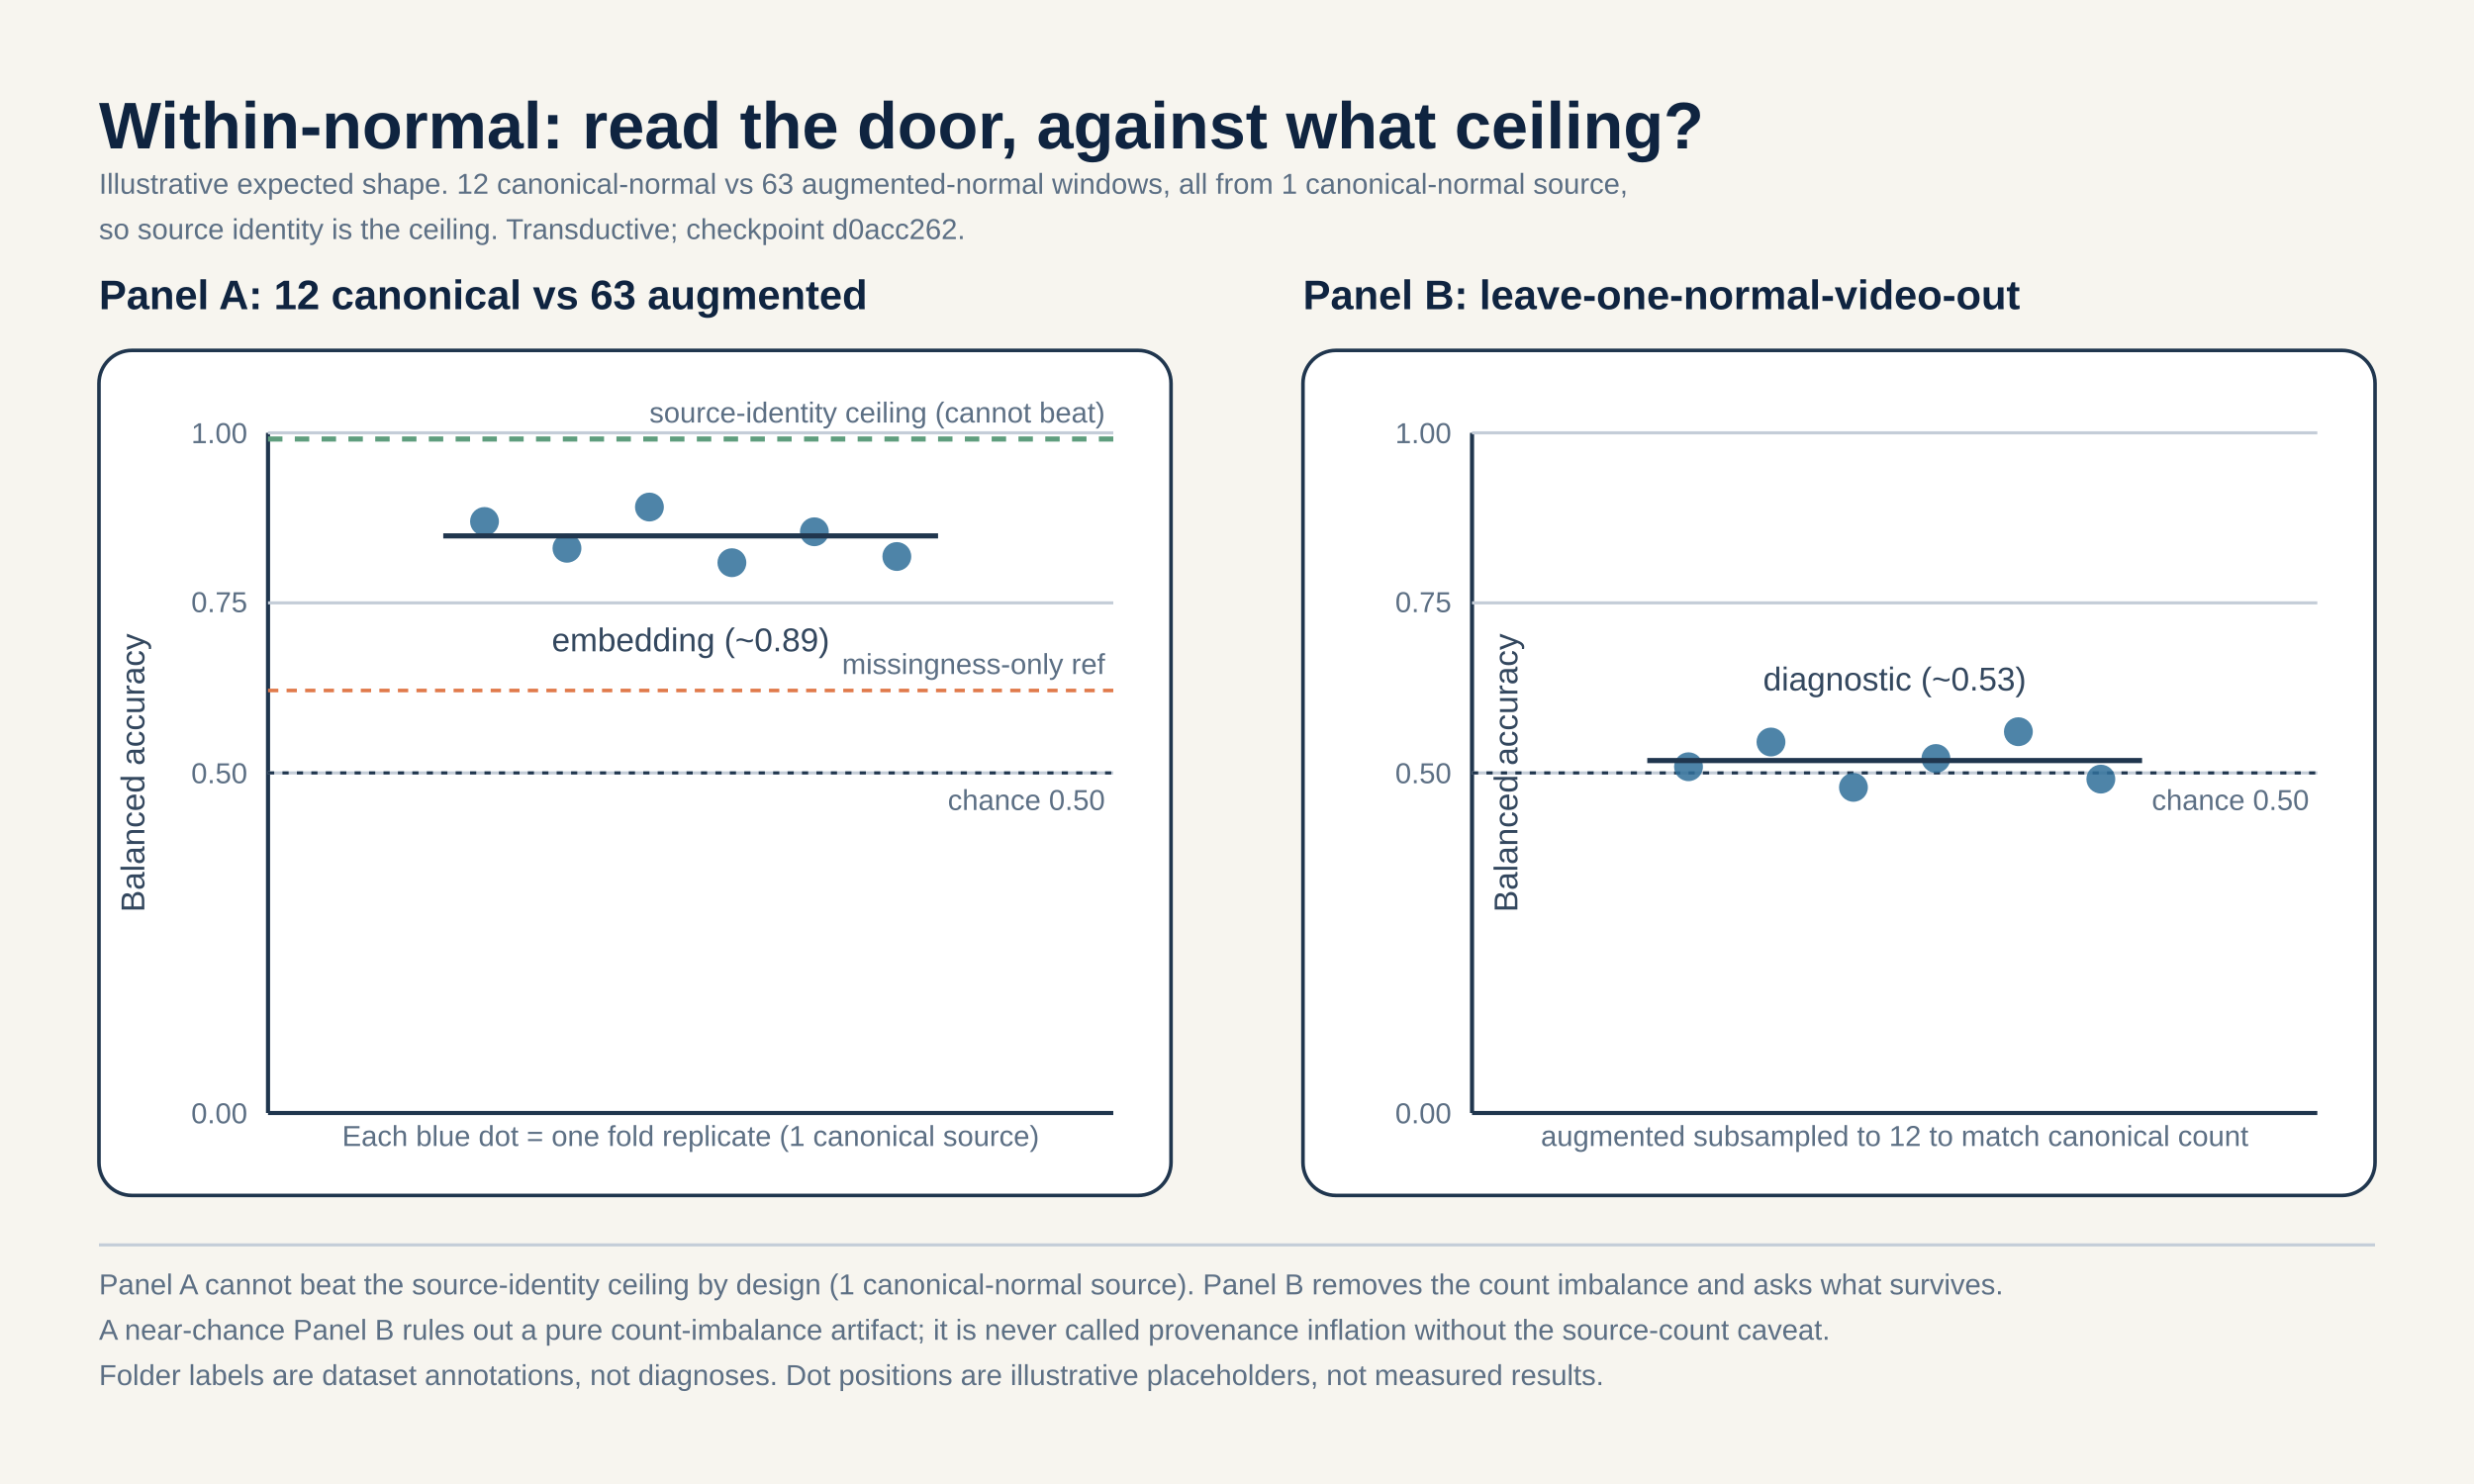
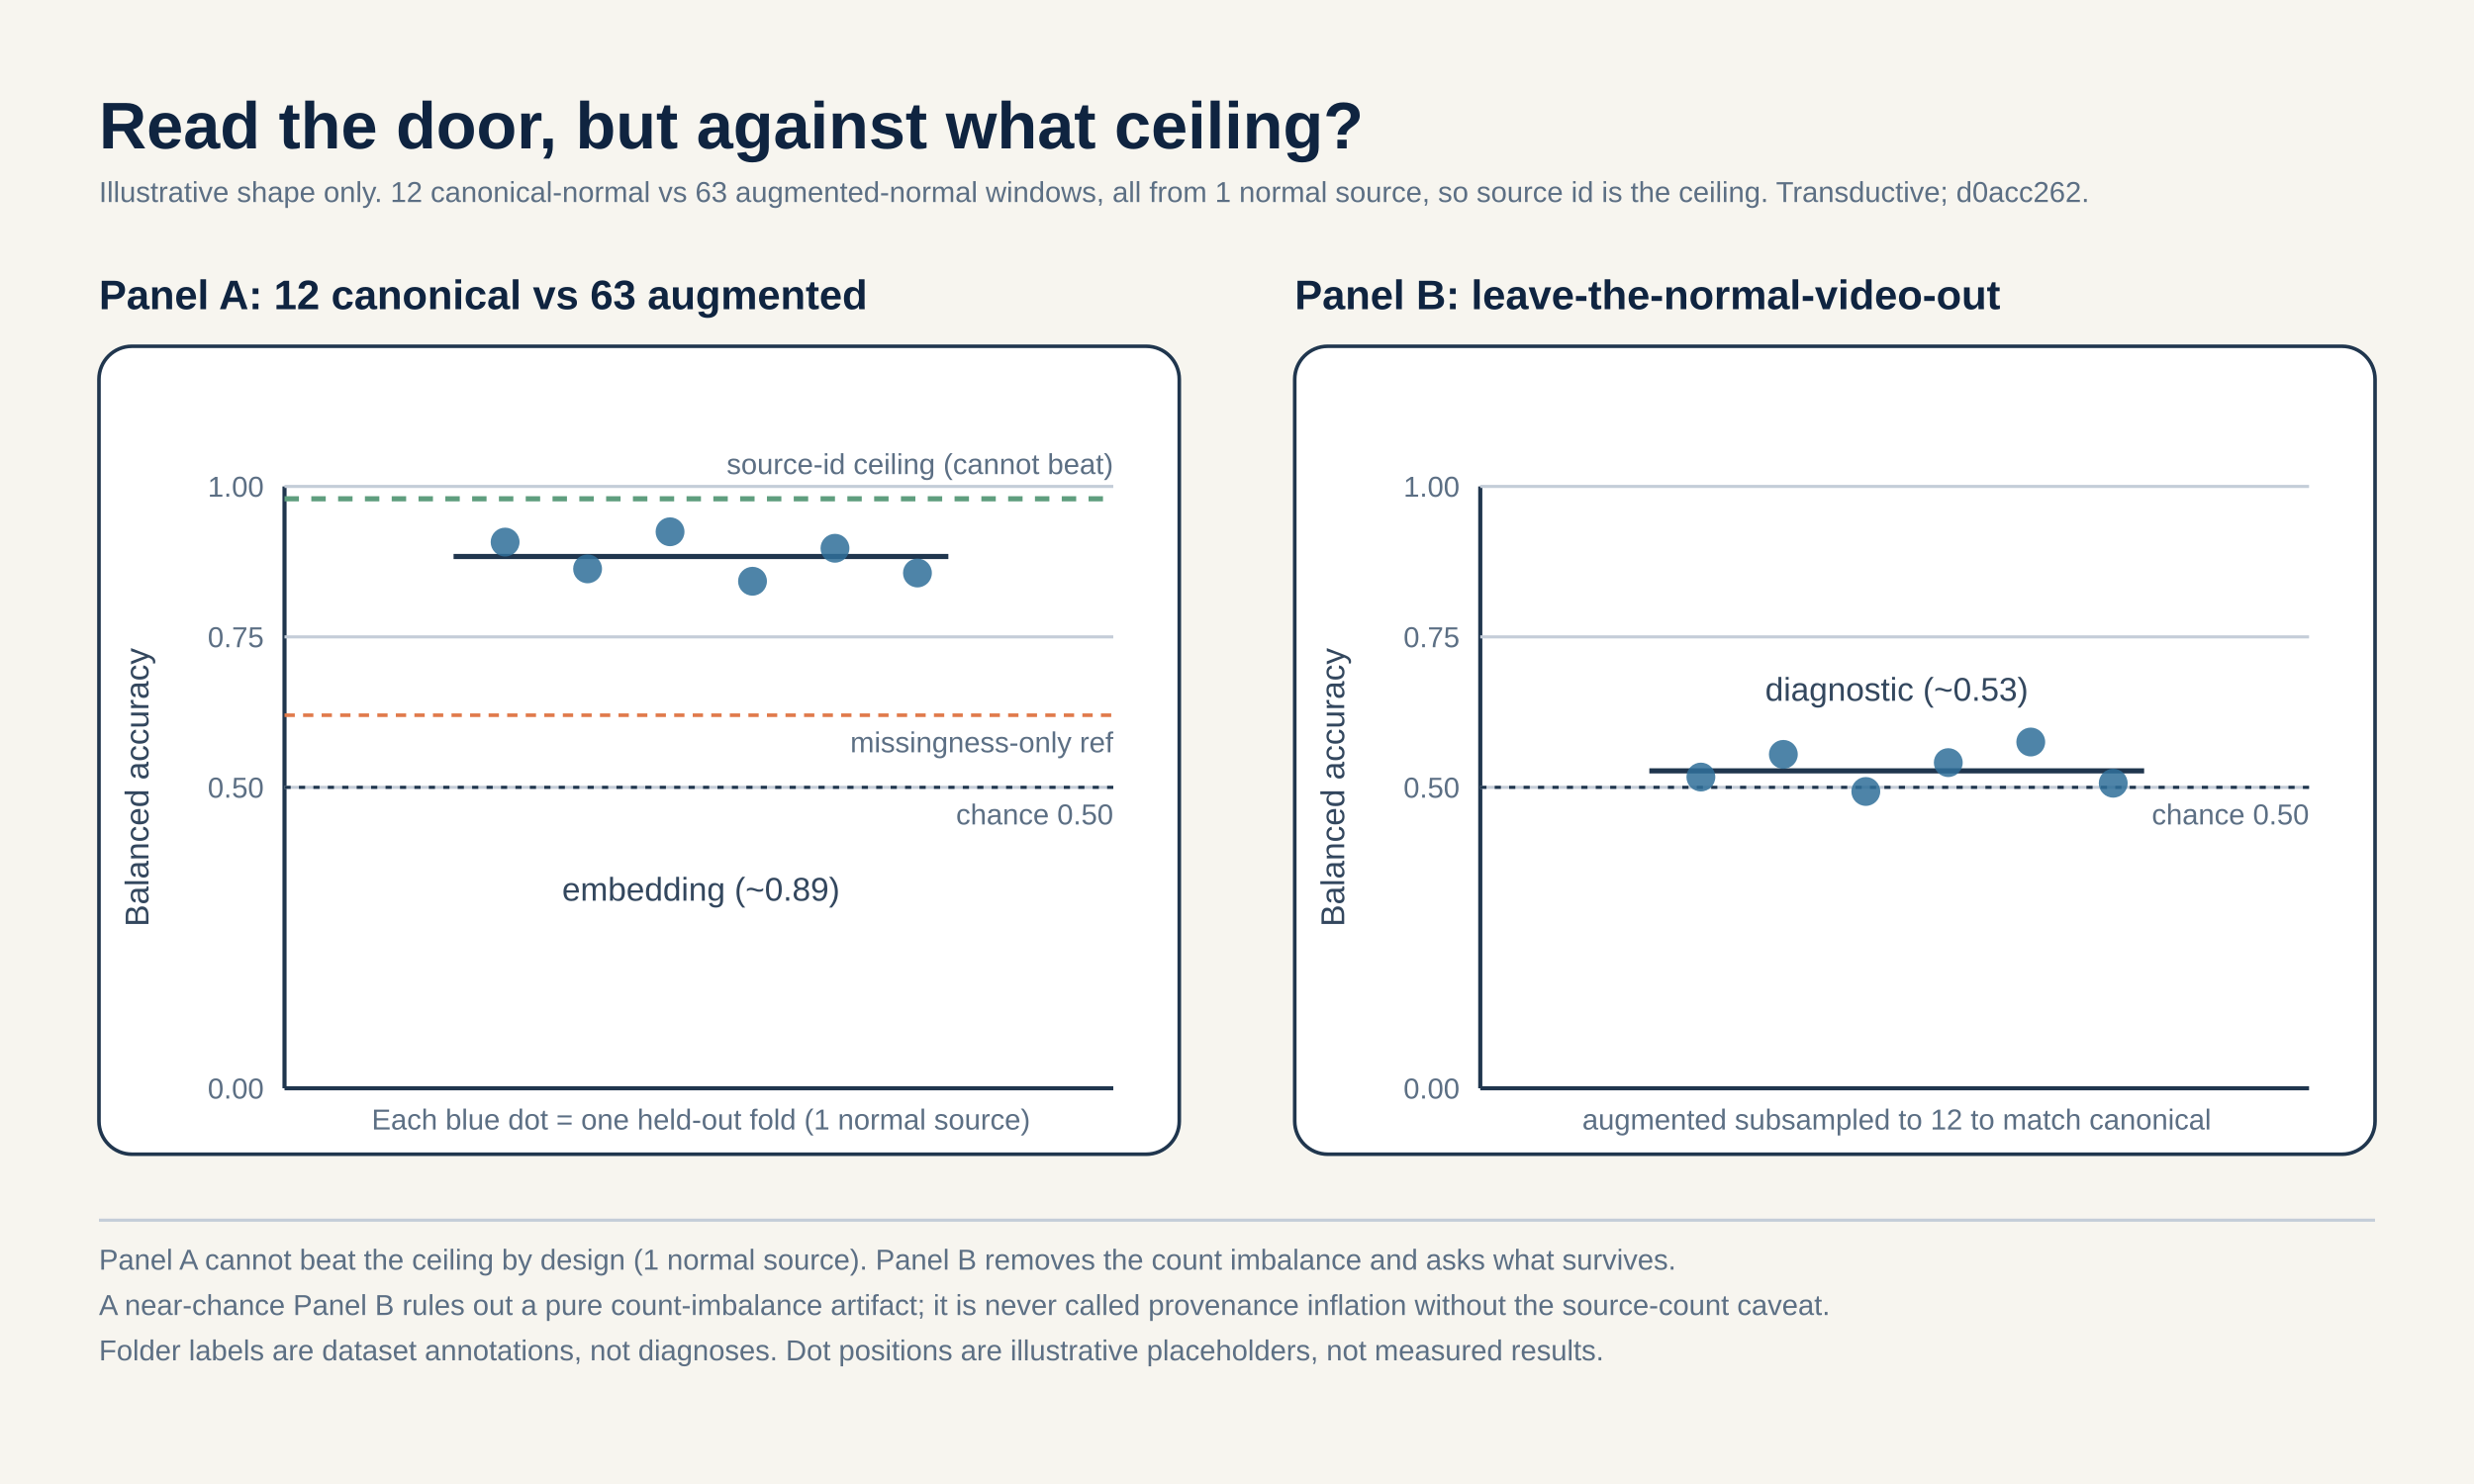
<svg xmlns="http://www.w3.org/2000/svg" width="1200" height="720" viewBox="0 0 1200 720" role="img" aria-labelledby="title desc">
  <defs>
    <style>
      .bg{fill:#f7f5ef}
      .h{font:700 32px Arial,Helvetica,sans-serif;fill:#0f2440}
      .t{font:700 20px Arial,Helvetica,sans-serif;fill:#0f2440}
      .b{font:16px Arial,Helvetica,sans-serif;fill:#33475e}
      .s{font:14px Arial,Helvetica,sans-serif;fill:#5c6f84}
      .w{font:700 16px Arial,Helvetica,sans-serif;fill:#ffffff}
    </style>
    <marker id="arrow" markerWidth="8" markerHeight="8" refX="7" refY="4" orient="auto" markerUnits="userSpaceOnUse">
      <path d="M0,0 L8,4 L0,8 z" fill="#20364e" />
    </marker>
  </defs>
  <rect class="bg" width="1200" height="720" />
-   <text class="h" x="48" y="72">Within-normal: read the door, against what ceiling?</text>
-   <text class="s" x="48" y="94">Illustrative expected shape. 12 canonical-normal vs 63 augmented-normal windows, all from 1 canonical-normal source,</text>
-   <text class="s" x="48" y="116">so source identity is the ceiling. Transductive; checkpoint d0acc262.</text>
+   <text class="h" x="48" y="72">Read the door, but against what ceiling?</text>
+   <text class="s" x="48" y="98">Illustrative shape only. 12 canonical-normal vs 63 augmented-normal windows, all from 1 normal source, so source id is the ceiling. Transductive; d0acc262.</text>
  <text class="t" x="48" y="150">Panel A: 12 canonical vs 63 augmented</text>
-   <rect x="48" y="170" width="520" height="410" rx="16" fill="#ffffff" stroke="#20364e" stroke-width="1.75" />
-   <line x1="130" y1="210" x2="130" y2="540" stroke="#20364e" stroke-width="2" />
-   <line x1="130" y1="540" x2="540" y2="540" stroke="#20364e" stroke-width="2" />
-   <line x1="130" y1="210" x2="540" y2="210" stroke="#c4cdd8" stroke-width="1.5" />
-   <text class="s" x="120" y="215" text-anchor="end">1.00</text>
-   <line x1="130" y1="292.5" x2="540" y2="292.5" stroke="#c4cdd8" stroke-width="1.5" />
-   <text class="s" x="120" y="297" text-anchor="end">0.75</text>
-   <line x1="130" y1="375" x2="540" y2="375" stroke="#c4cdd8" stroke-width="1.5" />
-   <text class="s" x="120" y="380" text-anchor="end">0.50</text>
-   <text class="s" x="120" y="545" text-anchor="end">0.00</text>
-   <line x1="130" y1="213" x2="540" y2="213" stroke="#5f9e7e" stroke-width="2.5" stroke-dasharray="7 6" />
-   <text class="s" x="536" y="205" text-anchor="end" fill="#3e7a5c">source-identity ceiling (cannot beat)</text>
-   <line x1="130" y1="375" x2="540" y2="375" stroke="#20364e" stroke-width="1.5" stroke-dasharray="3 4" />
-   <text class="s" x="536" y="393" text-anchor="end">chance 0.50</text>
-   <line x1="130" y1="335" x2="540" y2="335" stroke="#e07a4b" stroke-width="1.75" stroke-dasharray="5 4" />
-   <text class="s" x="536" y="327" text-anchor="end" fill="#a44c26">missingness-only ref</text>
-   <circle cx="235" cy="253" r="7" fill="#2f6f99" opacity="0.85" />
-   <circle cx="275" cy="266" r="7" fill="#2f6f99" opacity="0.85" />
-   <circle cx="315" cy="246" r="7" fill="#2f6f99" opacity="0.85" />
-   <circle cx="355" cy="273" r="7" fill="#2f6f99" opacity="0.85" />
-   <circle cx="395" cy="258" r="7" fill="#2f6f99" opacity="0.85" />
-   <circle cx="435" cy="270" r="7" fill="#2f6f99" opacity="0.85" />
-   <line x1="215" y1="260" x2="455" y2="260" stroke="#20364e" stroke-width="2.5" />
-   <text class="b" x="335" y="316" text-anchor="middle" fill="#0f2440">embedding (~0.89)</text>
-   <text class="b" x="70" y="375" transform="rotate(-90 70 375)" text-anchor="middle">Balanced accuracy</text>
-   <text class="s" x="335" y="556" text-anchor="middle">Each blue dot = one fold replicate (1 canonical source)</text>
-   <text class="t" x="632" y="150">Panel B: leave-one-normal-video-out</text>
-   <rect x="632" y="170" width="520" height="410" rx="16" fill="#ffffff" stroke="#20364e" stroke-width="1.75" />
-   <line x1="714" y1="210" x2="714" y2="540" stroke="#20364e" stroke-width="2" />
-   <line x1="714" y1="540" x2="1124" y2="540" stroke="#20364e" stroke-width="2" />
-   <line x1="714" y1="210" x2="1124" y2="210" stroke="#c4cdd8" stroke-width="1.5" />
-   <text class="s" x="704" y="215" text-anchor="end">1.00</text>
-   <line x1="714" y1="292.5" x2="1124" y2="292.5" stroke="#c4cdd8" stroke-width="1.5" />
-   <text class="s" x="704" y="297" text-anchor="end">0.75</text>
-   <line x1="714" y1="375" x2="1124" y2="375" stroke="#c4cdd8" stroke-width="1.5" />
-   <text class="s" x="704" y="380" text-anchor="end">0.50</text>
-   <text class="s" x="704" y="545" text-anchor="end">0.00</text>
-   <line x1="714" y1="375" x2="1124" y2="375" stroke="#20364e" stroke-width="1.5" stroke-dasharray="3 4" />
-   <text class="s" x="1120" y="393" text-anchor="end">chance 0.50</text>
-   <circle cx="819" cy="372" r="7" fill="#2f6f99" opacity="0.85" />
-   <circle cx="859" cy="360" r="7" fill="#2f6f99" opacity="0.85" />
-   <circle cx="899" cy="382" r="7" fill="#2f6f99" opacity="0.85" />
-   <circle cx="939" cy="368" r="7" fill="#2f6f99" opacity="0.85" />
-   <circle cx="979" cy="355" r="7" fill="#2f6f99" opacity="0.85" />
-   <circle cx="1019" cy="378" r="7" fill="#2f6f99" opacity="0.85" />
-   <line x1="799" y1="369" x2="1039" y2="369" stroke="#20364e" stroke-width="2.5" />
-   <text class="b" x="919" y="335" text-anchor="middle" fill="#0f2440">diagnostic (~0.53)</text>
-   <text class="b" x="736" y="375" transform="rotate(-90 736 375)" text-anchor="middle">Balanced accuracy</text>
-   <text class="s" x="919" y="556" text-anchor="middle">augmented subsampled to 12 to match canonical count</text>
-   <line x1="48" y1="604" x2="1152" y2="604" stroke="#c4cdd8" stroke-width="1.5" />
-   <text class="s" x="48" y="628">Panel A cannot beat the source-identity ceiling by design (1 canonical-normal source). Panel B removes the count imbalance and asks what survives.</text>
-   <text class="s" x="48" y="650">A near-chance Panel B rules out a pure count-imbalance artifact; it is never called provenance inflation without the source-count caveat.</text>
-   <text class="s" x="48" y="672">Folder labels are dataset annotations, not diagnoses. Dot positions are illustrative placeholders, not measured results.</text>
+   <rect x="48" y="168" width="524" height="392" rx="16" fill="#ffffff" stroke="#20364e" stroke-width="1.75" />
+   <line x1="138" y1="236" x2="138" y2="528" stroke="#20364e" stroke-width="2" />
+   <line x1="138" y1="528" x2="540" y2="528" stroke="#20364e" stroke-width="2" />
+   <line x1="138" y1="236" x2="540" y2="236" stroke="#c4cdd8" stroke-width="1.5" />
+   <text class="s" x="128" y="241" text-anchor="end">1.00</text>
+   <line x1="138" y1="309" x2="540" y2="309" stroke="#c4cdd8" stroke-width="1.5" />
+   <text class="s" x="128" y="314" text-anchor="end">0.75</text>
+   <line x1="138" y1="382" x2="540" y2="382" stroke="#c4cdd8" stroke-width="1.5" />
+   <text class="s" x="128" y="387" text-anchor="end">0.50</text>
+   <text class="s" x="128" y="533" text-anchor="end">0.00</text>
+   <line x1="138" y1="242" x2="540" y2="242" stroke="#5f9e7e" stroke-width="2.5" stroke-dasharray="7 6" />
+   <text class="s" x="540" y="230" text-anchor="end" fill="#3e7a5c">source-id ceiling (cannot beat)</text>
+   <line x1="138" y1="347" x2="540" y2="347" stroke="#e07a4b" stroke-width="1.75" stroke-dasharray="5 4" />
+   <text class="s" x="540" y="365" text-anchor="end" fill="#a44c26">missingness-only ref</text>
+   <line x1="138" y1="382" x2="540" y2="382" stroke="#20364e" stroke-width="1.5" stroke-dasharray="3 4" />
+   <text class="s" x="540" y="400" text-anchor="end">chance 0.50</text>
+   <line x1="220" y1="270" x2="460" y2="270" stroke="#20364e" stroke-width="2.5" />
+   <circle cx="245" cy="263" r="7" fill="#2f6f99" opacity="0.85" />
+   <circle cx="285" cy="276" r="7" fill="#2f6f99" opacity="0.85" />
+   <circle cx="325" cy="258" r="7" fill="#2f6f99" opacity="0.85" />
+   <circle cx="365" cy="282" r="7" fill="#2f6f99" opacity="0.85" />
+   <circle cx="405" cy="266" r="7" fill="#2f6f99" opacity="0.85" />
+   <circle cx="445" cy="278" r="7" fill="#2f6f99" opacity="0.85" />
+   <text class="b" x="340" y="437" text-anchor="middle" fill="#0f2440">embedding (~0.89)</text>
+   <text class="b" x="72" y="382" transform="rotate(-90 72 382)" text-anchor="middle">Balanced accuracy</text>
+   <text class="s" x="340" y="548" text-anchor="middle">Each blue dot = one held-out fold (1 normal source)</text>
+   <text class="t" x="628" y="150">Panel B: leave-the-normal-video-out</text>
+   <rect x="628" y="168" width="524" height="392" rx="16" fill="#ffffff" stroke="#20364e" stroke-width="1.75" />
+   <line x1="718" y1="236" x2="718" y2="528" stroke="#20364e" stroke-width="2" />
+   <line x1="718" y1="528" x2="1120" y2="528" stroke="#20364e" stroke-width="2" />
+   <line x1="718" y1="236" x2="1120" y2="236" stroke="#c4cdd8" stroke-width="1.5" />
+   <text class="s" x="708" y="241" text-anchor="end">1.00</text>
+   <line x1="718" y1="309" x2="1120" y2="309" stroke="#c4cdd8" stroke-width="1.5" />
+   <text class="s" x="708" y="314" text-anchor="end">0.75</text>
+   <line x1="718" y1="382" x2="1120" y2="382" stroke="#c4cdd8" stroke-width="1.5" />
+   <text class="s" x="708" y="387" text-anchor="end">0.50</text>
+   <text class="s" x="708" y="533" text-anchor="end">0.00</text>
+   <line x1="718" y1="382" x2="1120" y2="382" stroke="#20364e" stroke-width="1.5" stroke-dasharray="3 4" />
+   <text class="s" x="1120" y="400" text-anchor="end">chance 0.50</text>
+   <line x1="800" y1="374" x2="1040" y2="374" stroke="#20364e" stroke-width="2.5" />
+   <circle cx="825" cy="377" r="7" fill="#2f6f99" opacity="0.85" />
+   <circle cx="865" cy="366" r="7" fill="#2f6f99" opacity="0.85" />
+   <circle cx="905" cy="384" r="7" fill="#2f6f99" opacity="0.85" />
+   <circle cx="945" cy="370" r="7" fill="#2f6f99" opacity="0.85" />
+   <circle cx="985" cy="360" r="7" fill="#2f6f99" opacity="0.85" />
+   <circle cx="1025" cy="380" r="7" fill="#2f6f99" opacity="0.85" />
+   <text class="b" x="920" y="340" text-anchor="middle" fill="#0f2440">diagnostic (~0.53)</text>
+   <text class="b" x="652" y="382" transform="rotate(-90 652 382)" text-anchor="middle">Balanced accuracy</text>
+   <text class="s" x="920" y="548" text-anchor="middle">augmented subsampled to 12 to match canonical</text>
+   <line x1="48" y1="592" x2="1152" y2="592" stroke="#c4cdd8" stroke-width="1.5" />
+   <text class="s" x="48" y="616">Panel A cannot beat the ceiling by design (1 normal source). Panel B removes the count imbalance and asks what survives.</text>
+   <text class="s" x="48" y="638">A near-chance Panel B rules out a pure count-imbalance artifact; it is never called provenance inflation without the source-count caveat.</text>
+   <text class="s" x="48" y="660">Folder labels are dataset annotations, not diagnoses. Dot positions are illustrative placeholders, not measured results.</text>
</svg>
